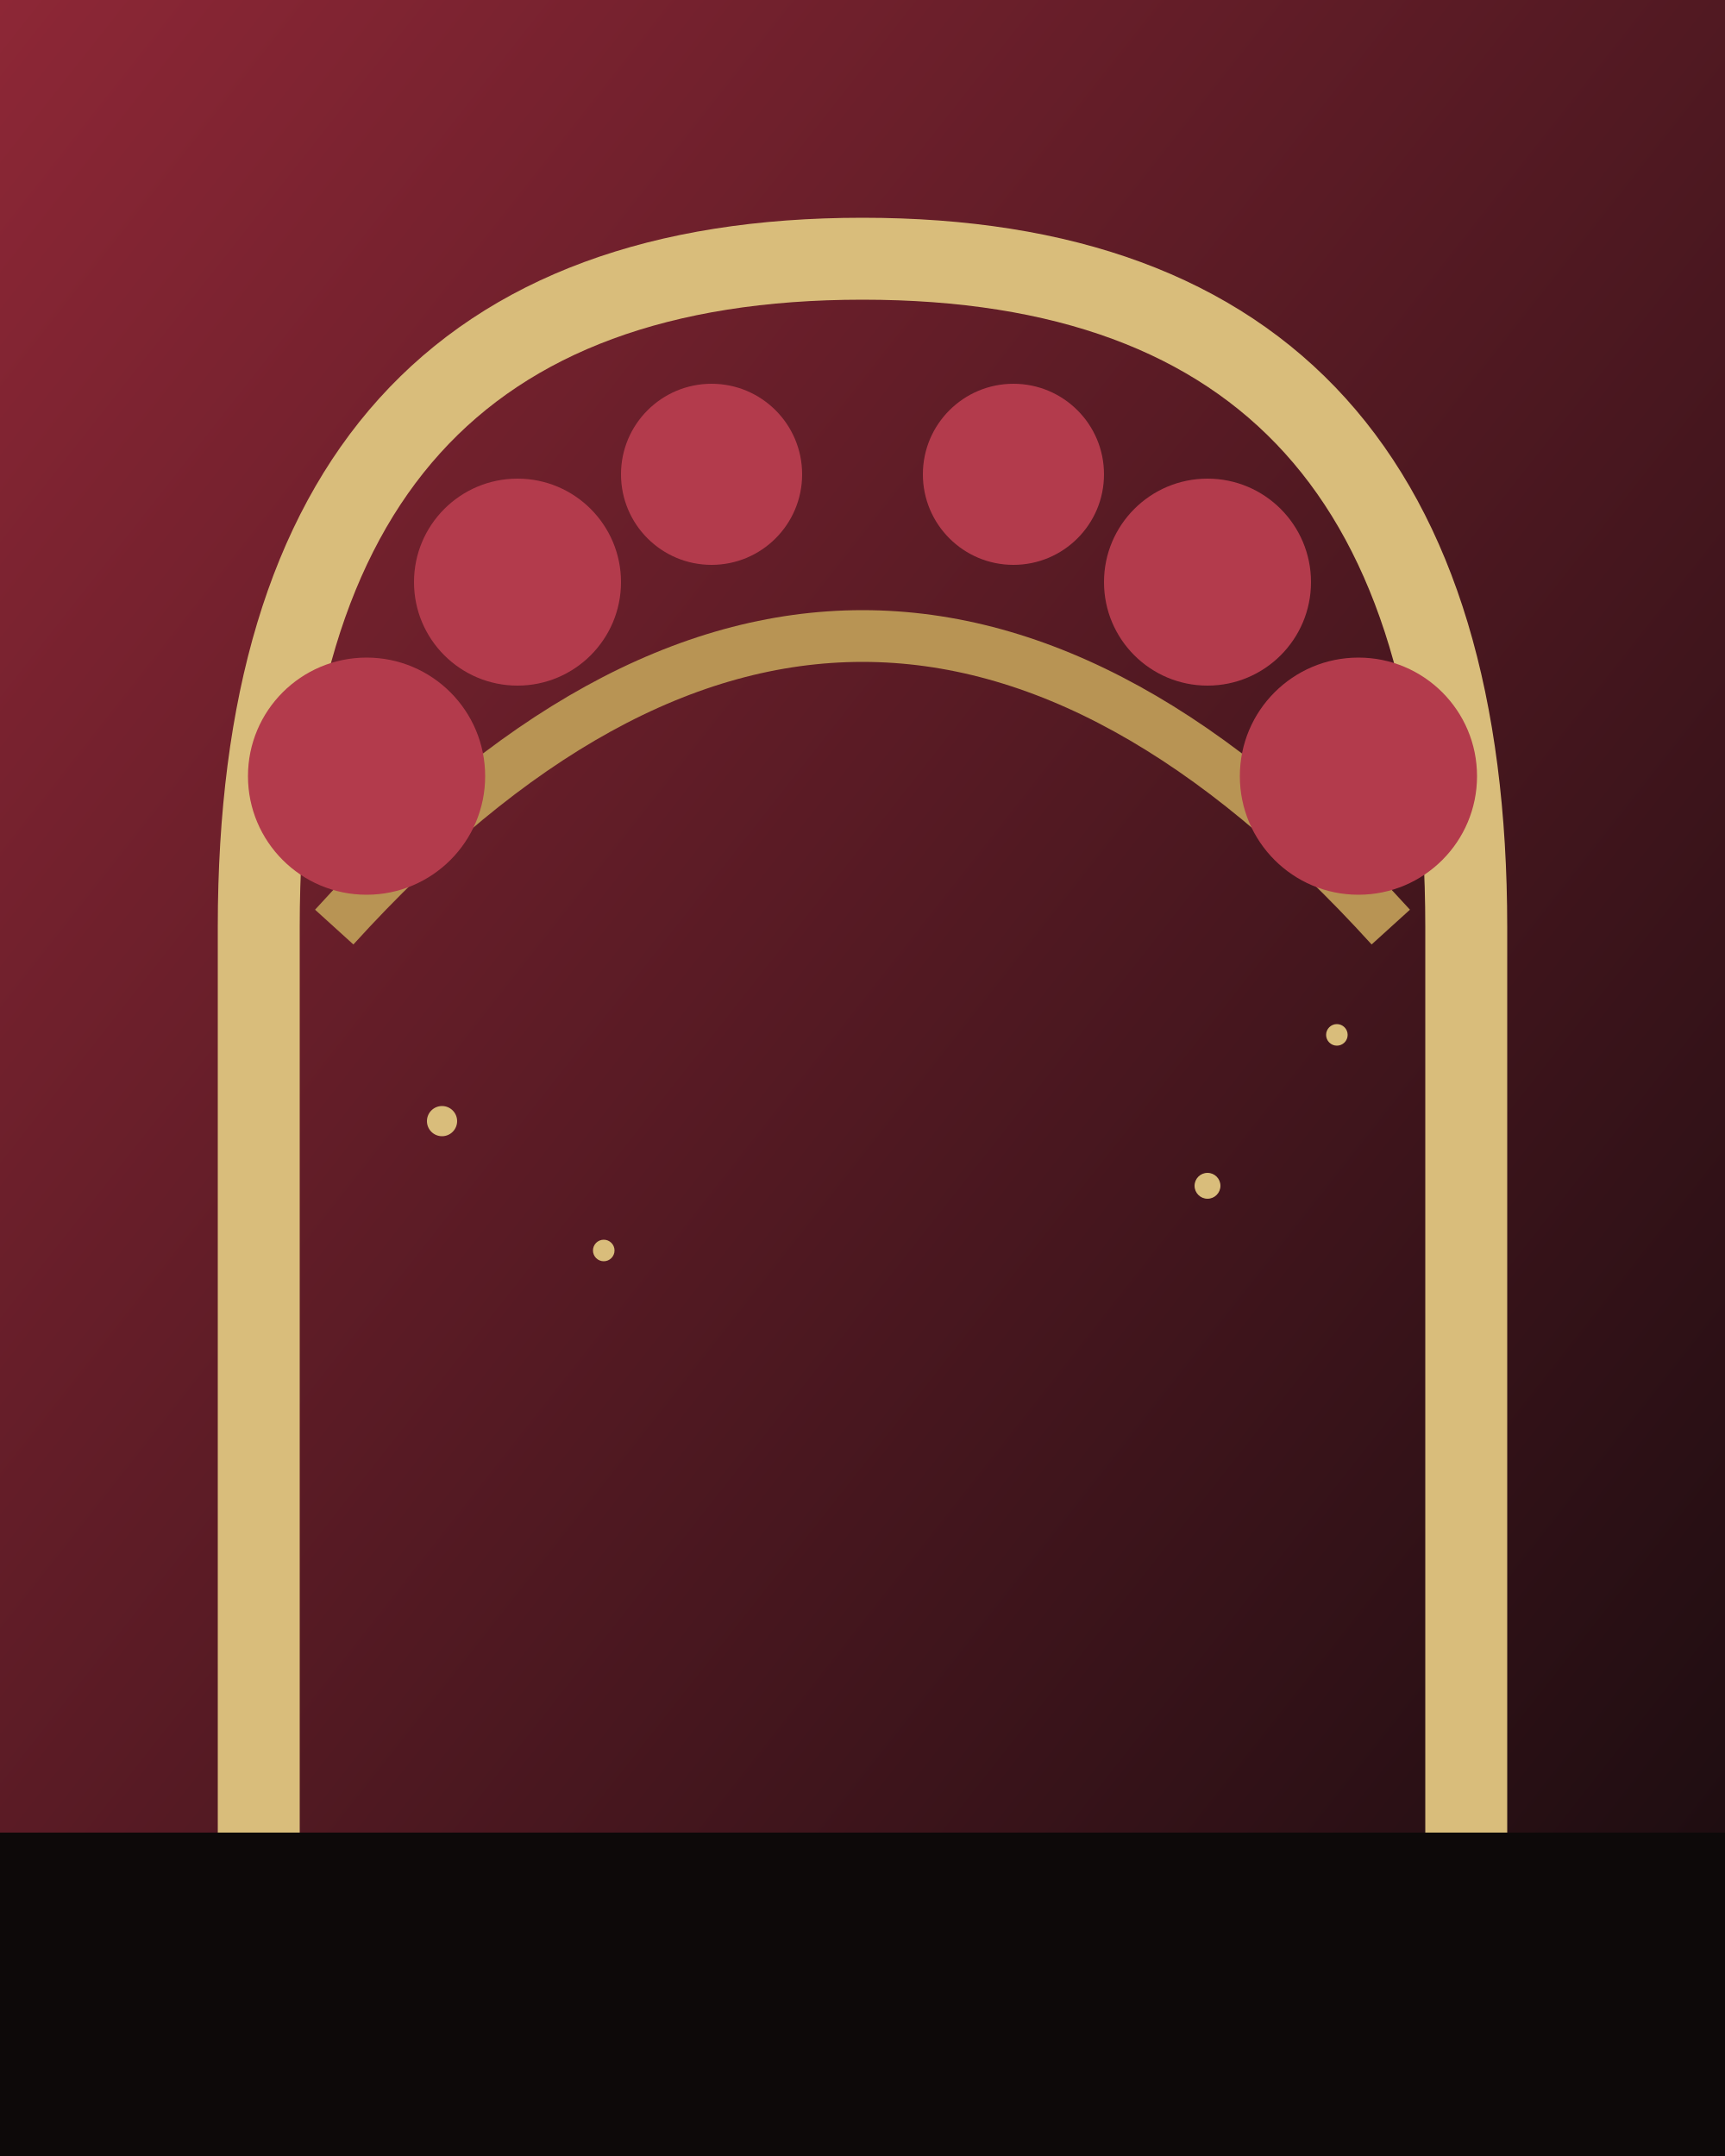
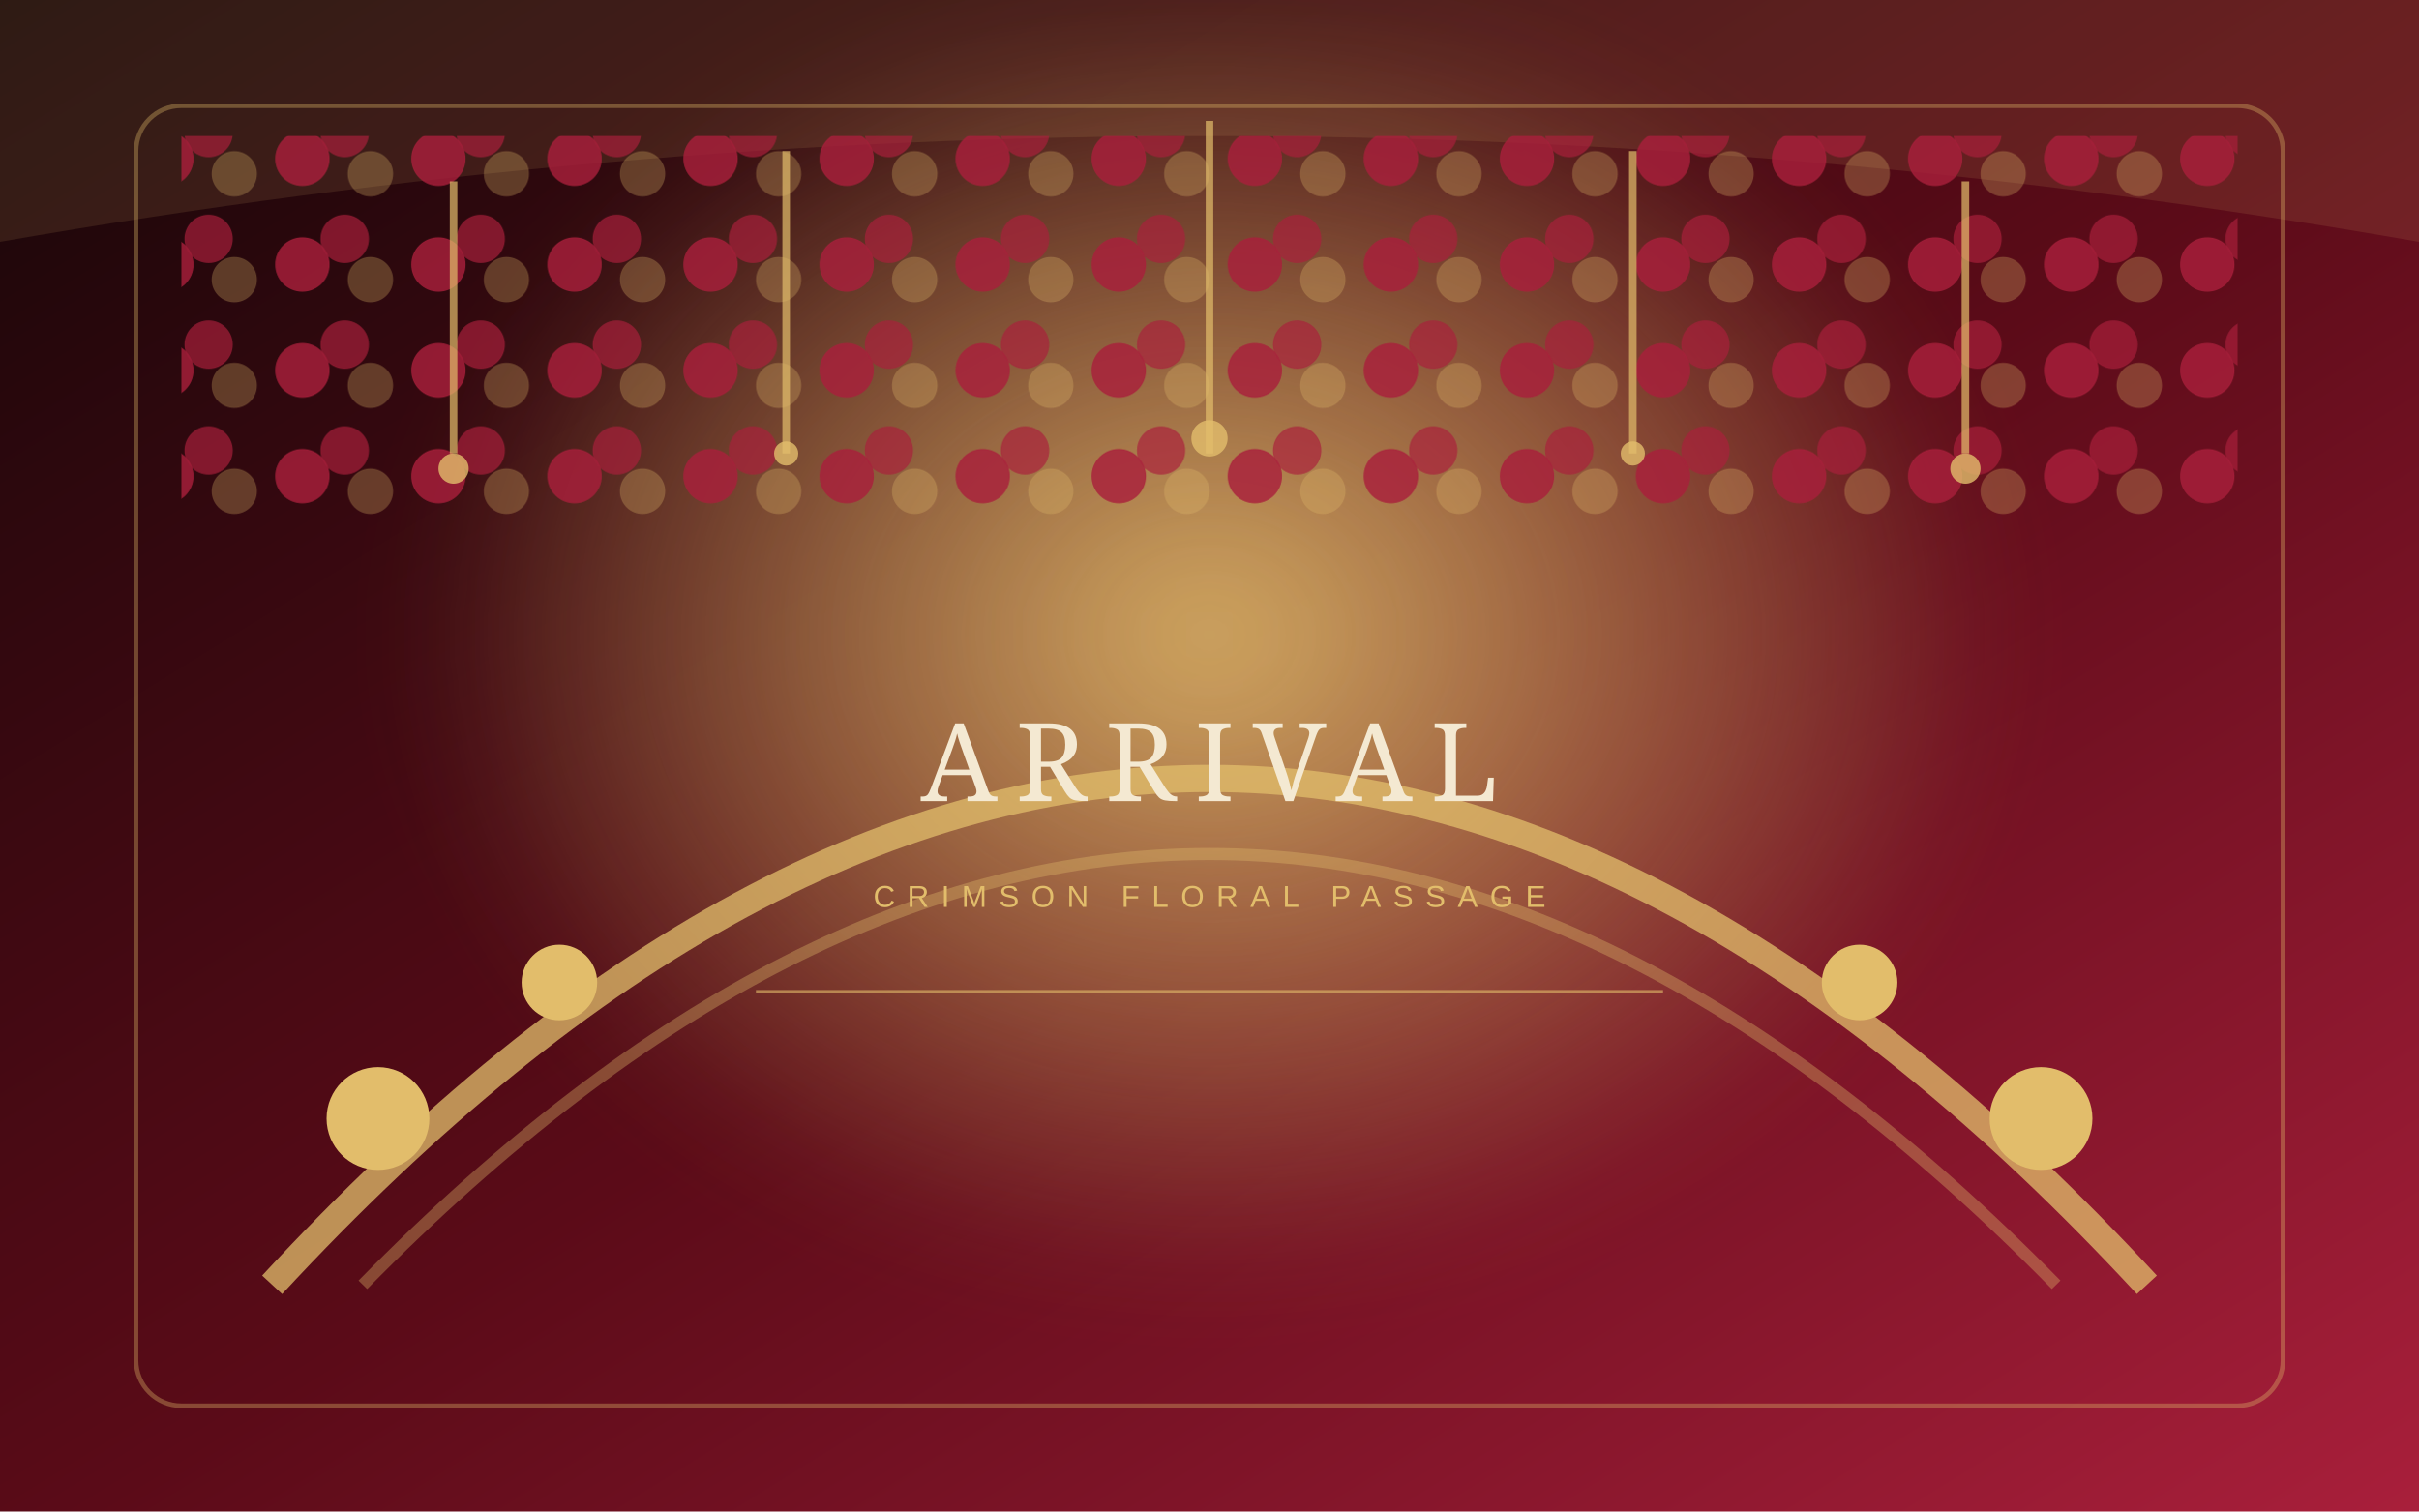
- <svg xmlns="http://www.w3.org/2000/svg" viewBox="0 0 800 1000">
+ <svg xmlns="http://www.w3.org/2000/svg" viewBox="0 0 1600 1000">
  <defs>
-     <linearGradient id="a" y2="1">
-       <stop stop-color="#8d2736" />
-       <stop offset="1" stop-color="#160b0e" />
+     <linearGradient id="bg" x1="0" y1="0" x2="1" y2="1">
+       <stop stop-color="#160608" />
+       <stop offset=".52" stop-color="#5b0b18" />
+       <stop offset="1" stop-color="#a91f3b" />
    </linearGradient>
+     <radialGradient id="glow">
+       <stop stop-color="#e2bd6b" stop-opacity=".9" />
+       <stop offset="1" stop-color="#e2bd6b" stop-opacity="0" />
+     </radialGradient>
+     <filter id="blur">
+       <feGaussianBlur stdDeviation="35" />
+     </filter>
+     <pattern id="petals" width="90" height="70" patternUnits="userSpaceOnUse">
+       <circle cx="20" cy="35" r="18" fill="#a91f3b" opacity=".9" />
+       <circle cx="48" cy="18" r="16" fill="#a91f3b" opacity=".75" />
+       <circle cx="65" cy="45" r="15" fill="#e2bd6b" opacity=".32" />
+     </pattern>
  </defs>
-   <rect width="800" height="1000" fill="url(#a)" />
-   <path d="M120 850V430Q120 120 400 120t280 310v420" fill="none" stroke="#d9bd7b" stroke-width="38" />
-   <path d="M155 430Q400 160 645 430" fill="none" stroke="#b89454" stroke-width="24" />
-   <g fill="#b33b4c">
-     <circle cx="170" cy="360" r="55" />
-     <circle cx="240" cy="270" r="48" />
-     <circle cx="330" cy="220" r="42" />
-     <circle cx="470" cy="220" r="42" />
-     <circle cx="560" cy="270" r="48" />
-     <circle cx="630" cy="360" r="55" />
+   <rect width="1600" height="1000" fill="url(#bg)" />
+   <ellipse cx="800" cy="420" rx="520" ry="430" fill="url(#glow)" filter="url(#blur)" />
+   <path d="M0 160 Q800 20 1600 160 L1600 0 0 0Z" fill="#e2bd6b" opacity=".12" />
+   <rect x="90" y="70" width="1420" height="860" rx="30" fill="none" stroke="#e2bd6b" stroke-opacity=".35" stroke-width="3" />
+   <path d="M180 850 Q800 180 1420 850" fill="none" stroke="#e2bd6b" stroke-width="18" opacity=".75" />
+   <path d="M240 850 Q800 280 1360 850" fill="none" stroke="#e2bd6b" stroke-width="8" opacity=".35" />
+   <rect x="120" y="90" width="1360" height="260" fill="url(#petals)" opacity=".9" />
+   <g fill="#e2bd6b">
+     <circle cx="250" cy="740" r="34" />
+     <circle cx="370" cy="650" r="25" />
+     <circle cx="1230" cy="650" r="25" />
+     <circle cx="1350" cy="740" r="34" />
  </g>
-   <g fill="#d9bd7b">
-     <circle cx="205" cy="520" r="7" />
-     <circle cx="280" cy="580" r="5" />
-     <circle cx="560" cy="550" r="6" />
-     <circle cx="620" cy="480" r="5" />
+   <g stroke="#e2bd6b" stroke-width="5" fill="none" opacity=".7">
+     <path d="M300 120v180M520 100v200M800 80v220M1080 100v200M1300 120v180" />
  </g>
-   <path d="M0 850h800v150H0z" fill="#0d0909" />
+   <g fill="#e2bd6b" opacity=".8">
+     <circle cx="300" cy="310" r="10" />
+     <circle cx="520" cy="300" r="8" />
+     <circle cx="800" cy="290" r="12" />
+     <circle cx="1080" cy="300" r="8" />
+     <circle cx="1300" cy="310" r="10" />
+   </g>
+   <text x="800" y="530" text-anchor="middle" fill="#f4e9d2" font-family="Georgia,serif" font-size="72" letter-spacing="12">ARRIVAL</text>
+   <text x="800" y="600" text-anchor="middle" fill="#e2bd6b" font-family="Arial,sans-serif" font-size="20" letter-spacing="8">CRIMSON FLORAL PASSAGE</text>
+   <rect x="500" y="655" width="600" height="2" fill="#e2bd6b" opacity=".6" />
</svg>
